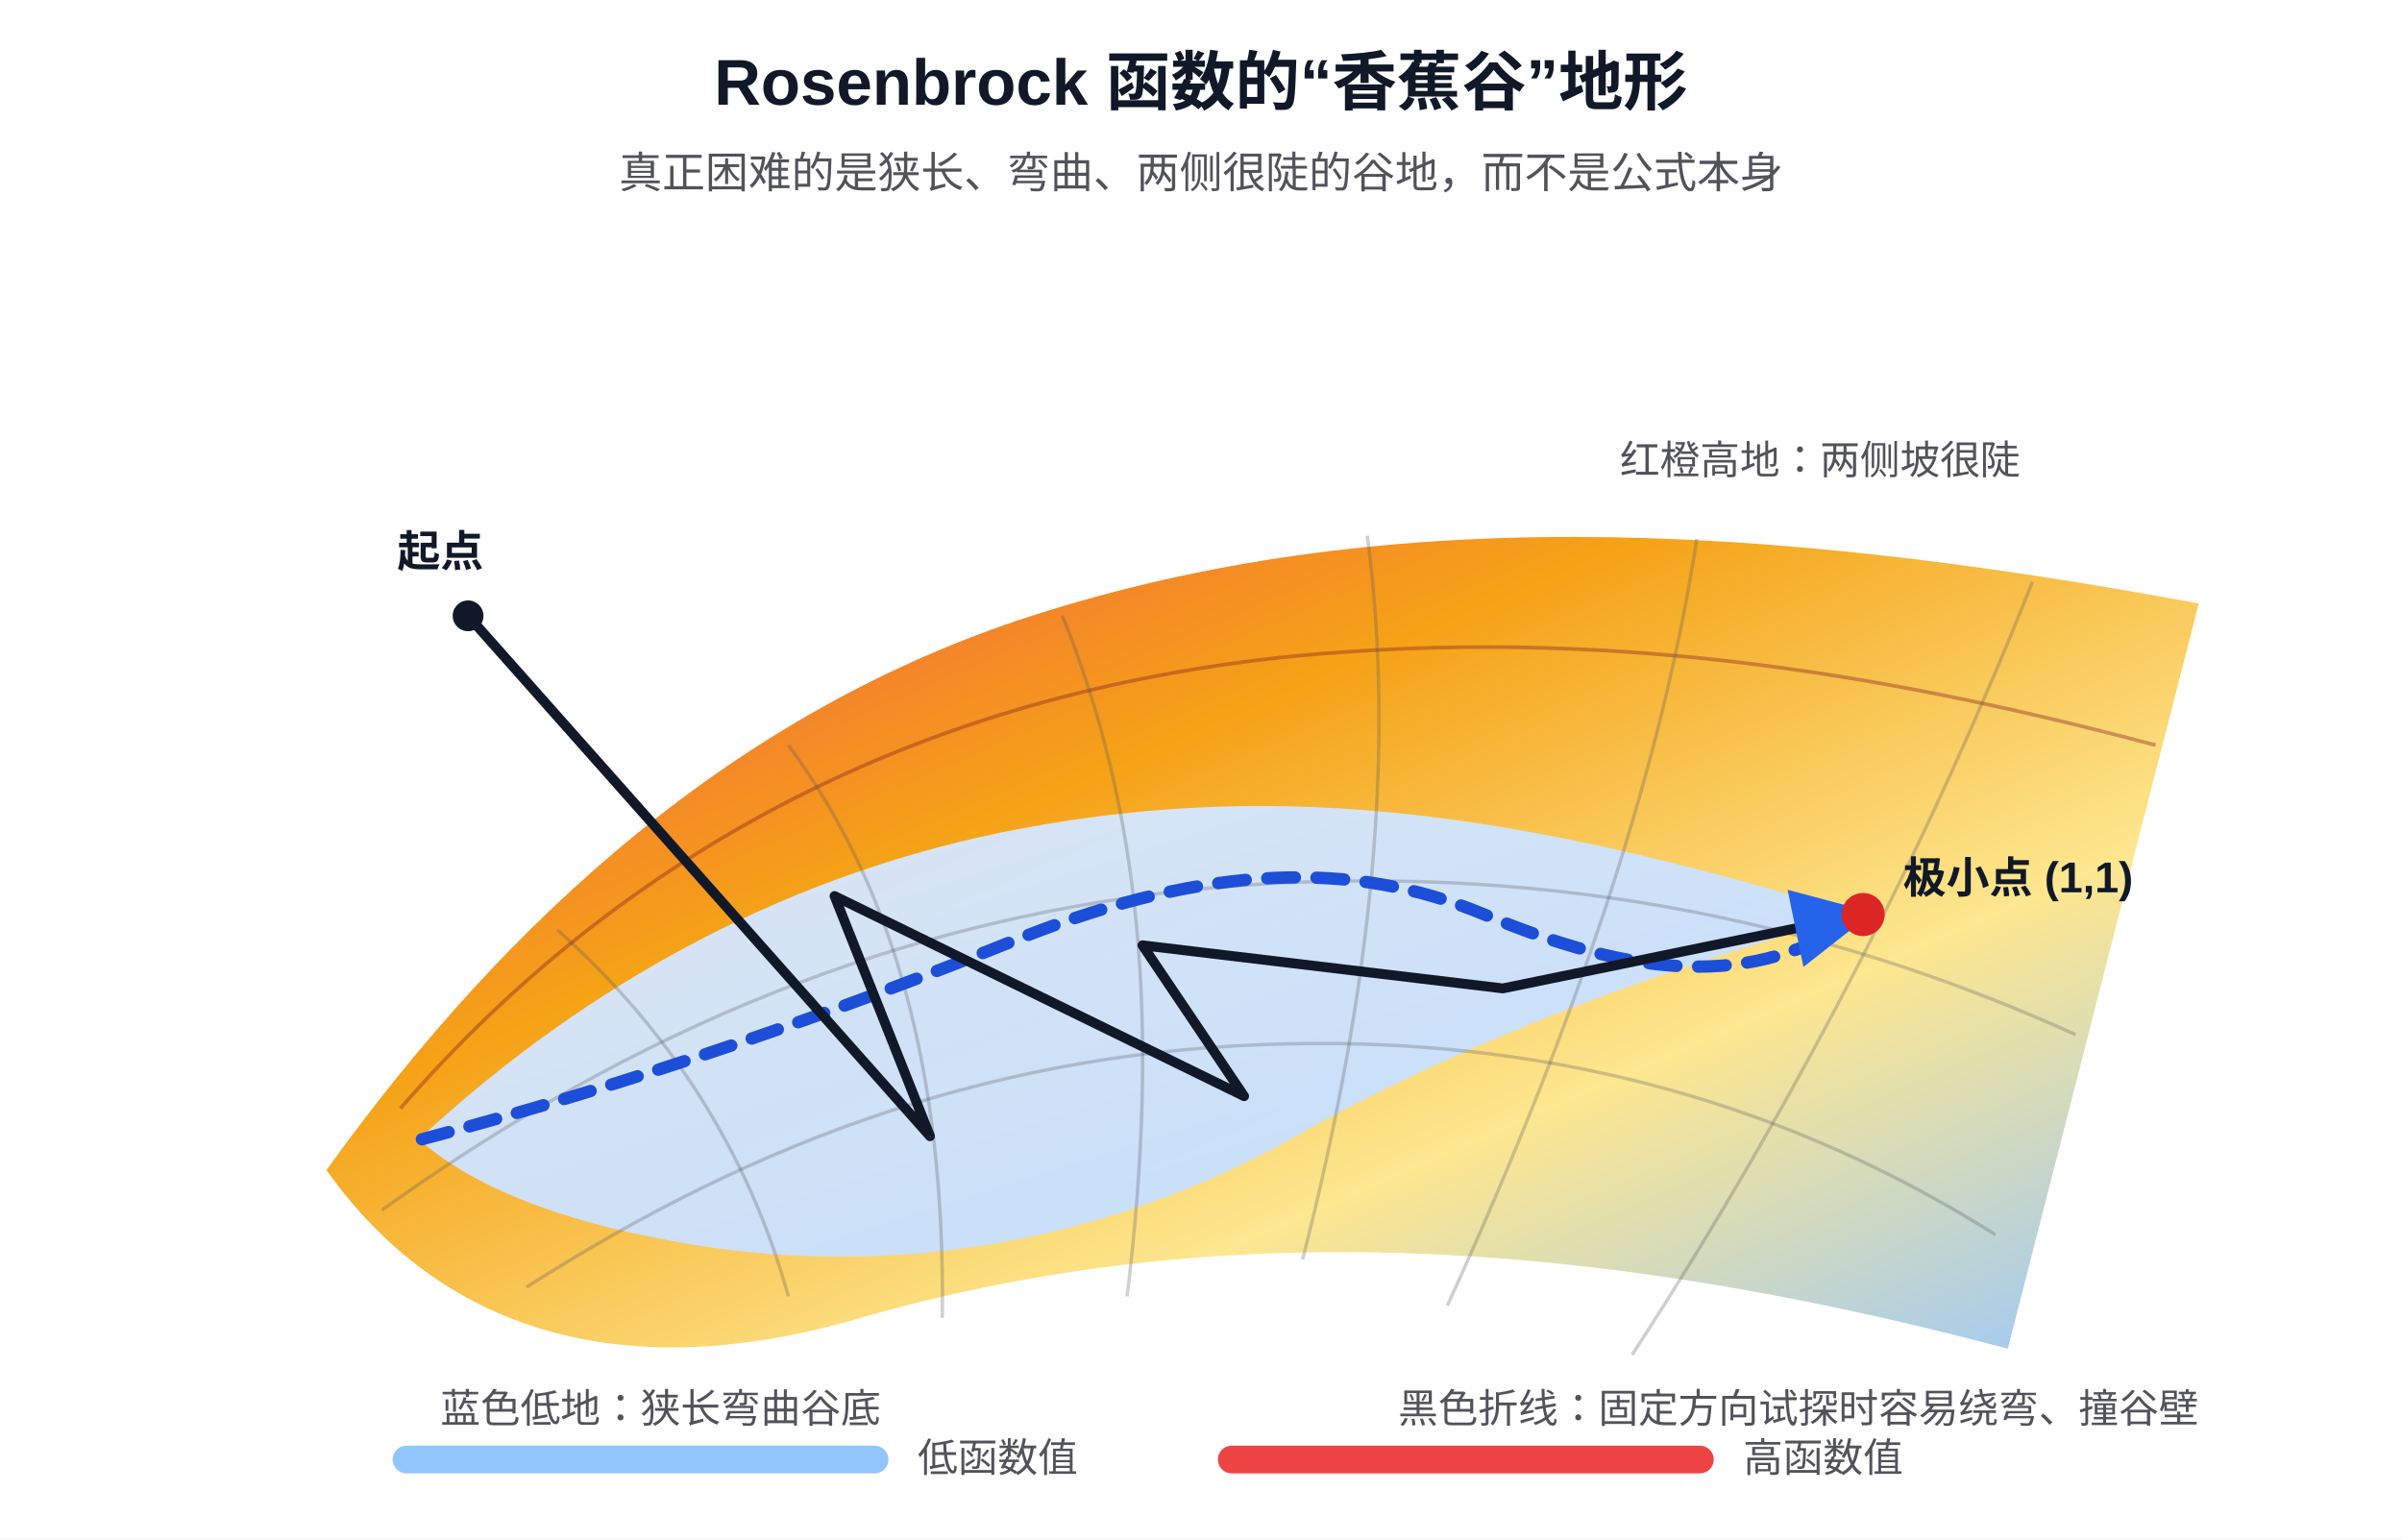
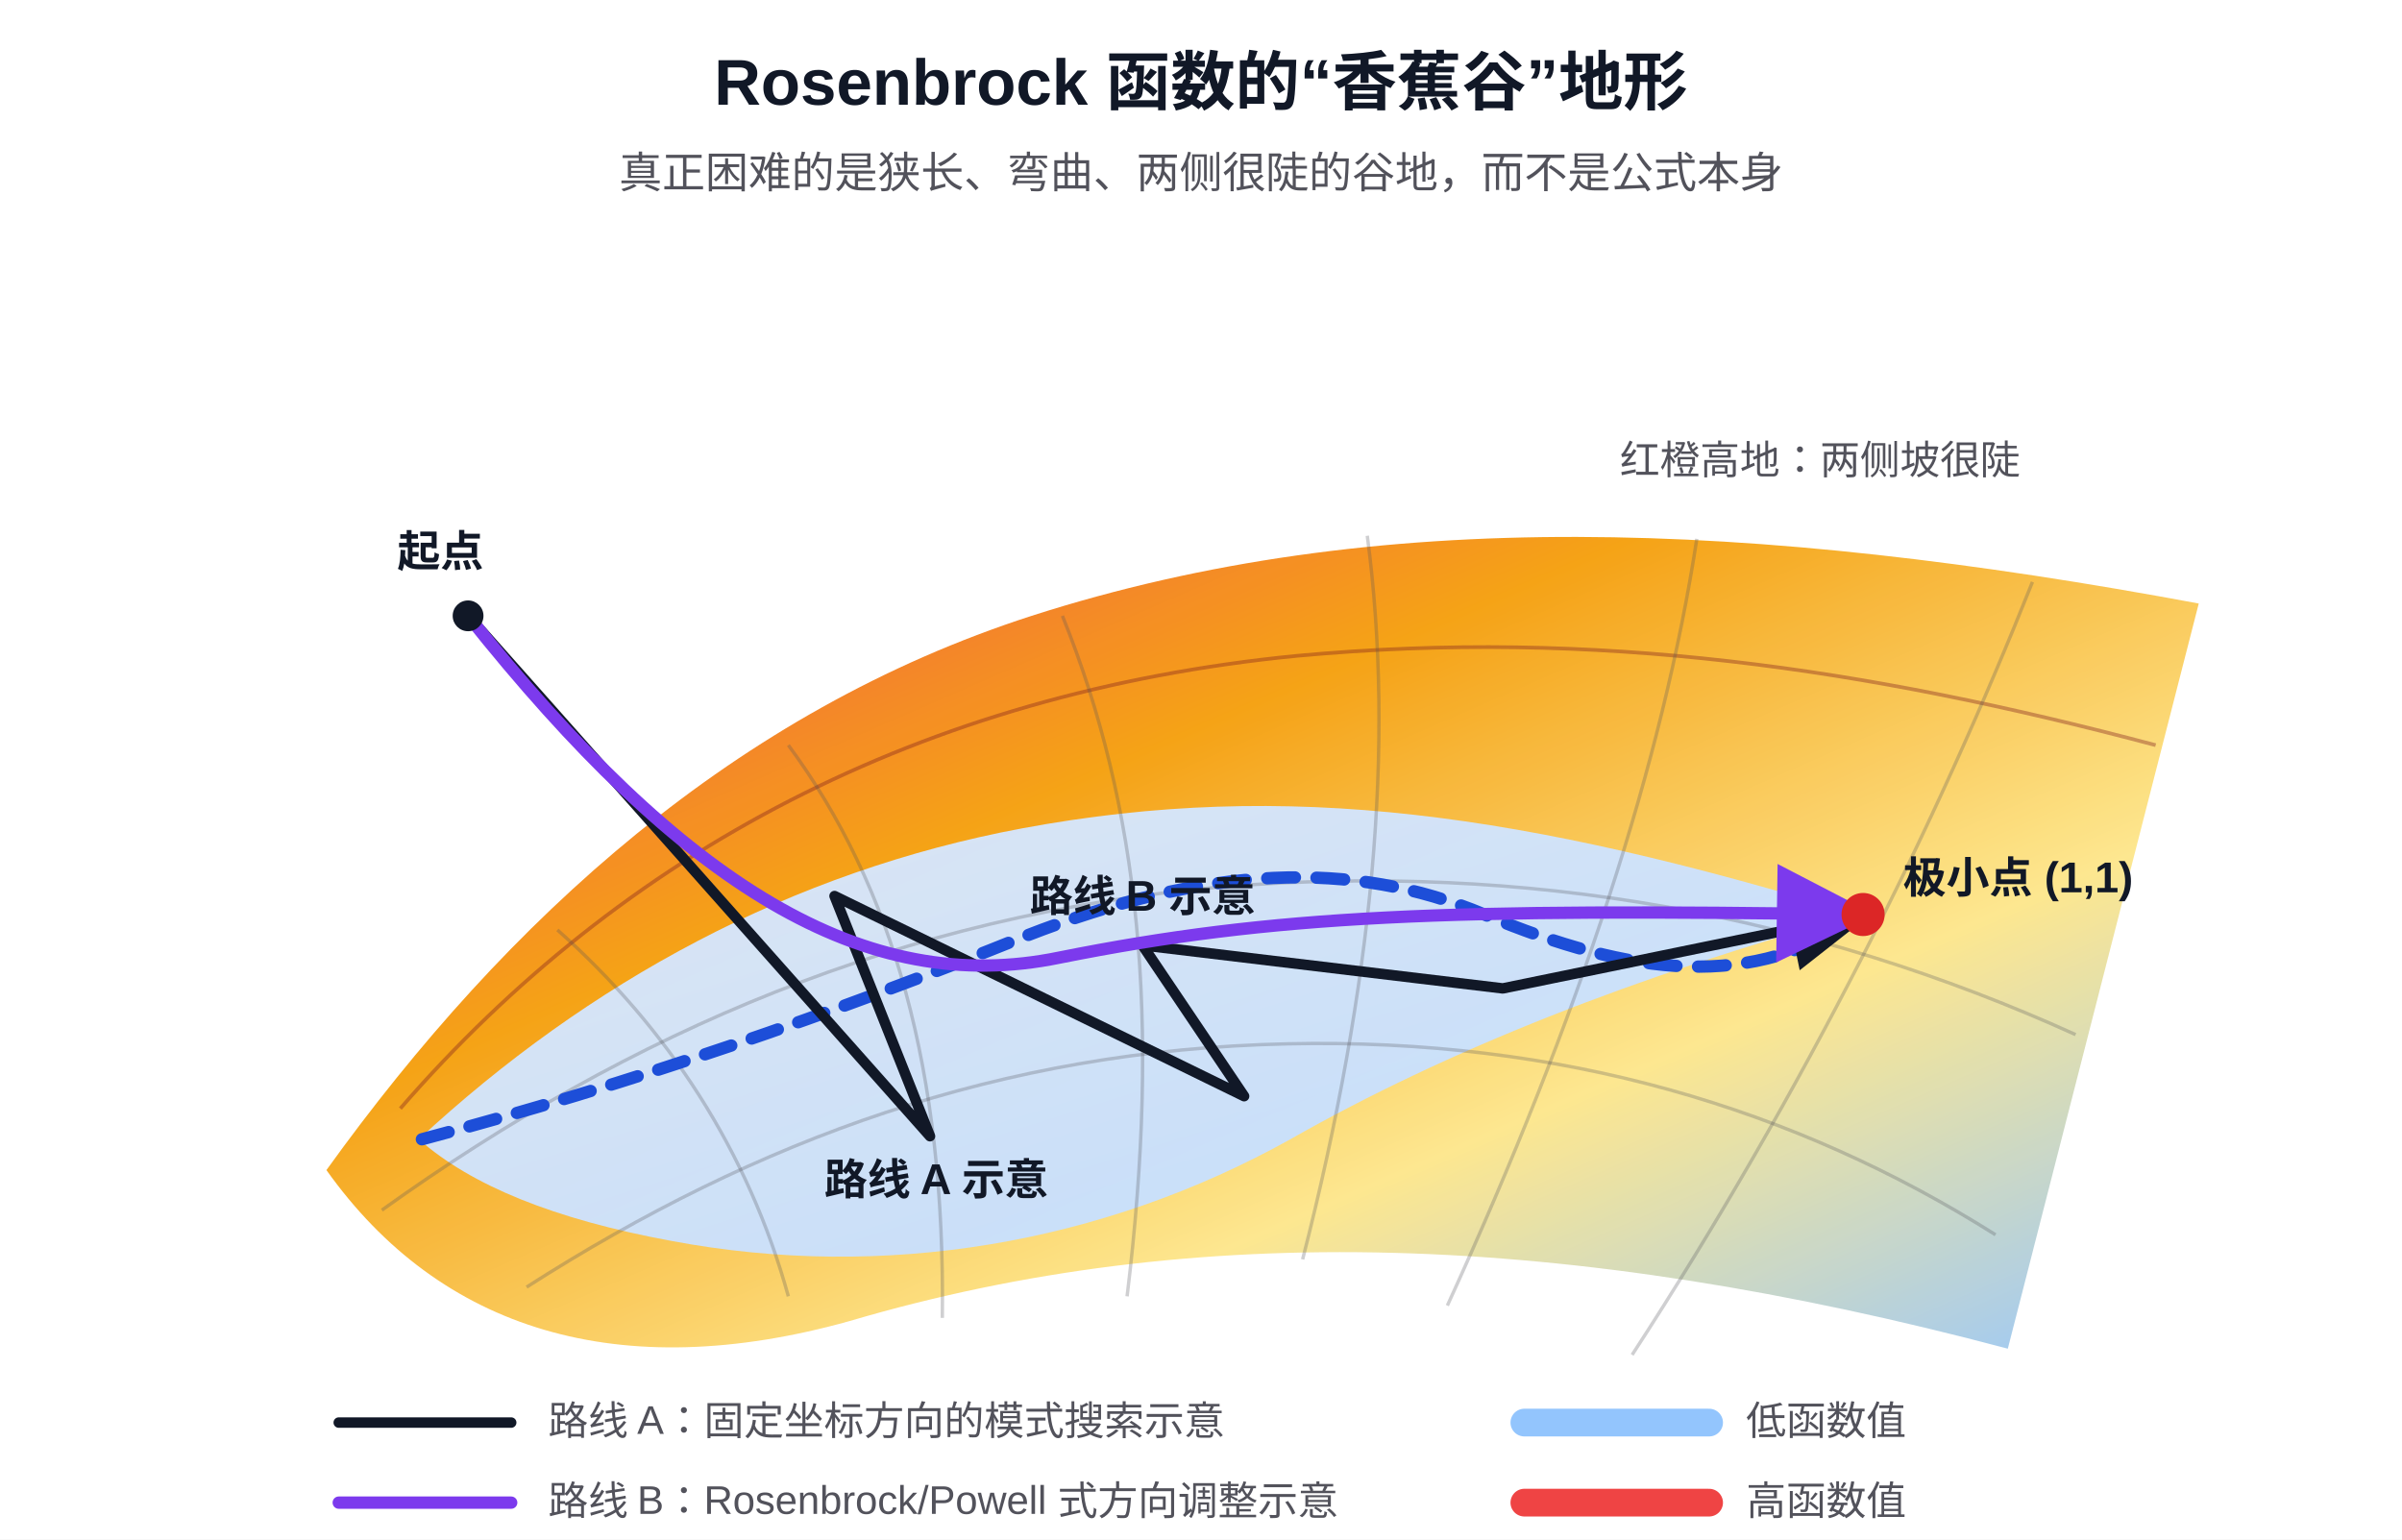
<svg xmlns="http://www.w3.org/2000/svg" width="780" height="500" viewBox="0 0 780 500" role="img" aria-labelledby="title desc">
  <rect width="780" height="500" fill="#ffffff" />
  <defs>
    <linearGradient id="terrain" x1="0" y1="0" x2="1" y2="1">
      <stop offset="0" stop-color="#ef4444" />
      <stop offset="0.35" stop-color="#f59e0b" />
      <stop offset="0.68" stop-color="#fde68a" />
      <stop offset="1" stop-color="#93c5fd" />
    </linearGradient>
    <linearGradient id="valley" x1="0" y1="0" x2="1" y2="1">
      <stop offset="0" stop-color="#dbeafe" />
      <stop offset="1" stop-color="#bfdbfe" />
    </linearGradient>
-     <marker id="arrow-blue" markerWidth="8" markerHeight="8" refX="7" refY="4" orient="auto" markerUnits="strokeWidth">
-       <path d="M0,0 L8,4 L0,8 Z" fill="#2563eb" />
+     <marker id="arrow-fixed" markerWidth="8" markerHeight="8" refX="7" refY="4" orient="auto" markerUnits="strokeWidth">
+       <path d="M0,0 L8,4 L0,8 Z" fill="#111827" />
+     </marker>
+     <marker id="arrow-adapt" markerWidth="8" markerHeight="8" refX="7" refY="4" orient="auto" markerUnits="strokeWidth">
+       <path d="M0,0 L8,4 L0,8 Z" fill="#7c3aed" />
    </marker>
    <style>
      .title { font-family: Arial, sans-serif; font-size: 21px; fill: #111827; font-weight: 600; }
      .subtitle { font-family: Arial, sans-serif; font-size: 14px; fill: #52525b; }
      .label { font-family: Arial, sans-serif; font-size: 14px; fill: #111827; font-weight: 600; }
      .note { font-family: Arial, sans-serif; font-size: 13px; fill: #52525b; }
      .grid { fill: none; stroke: rgba(82,82,91,0.28); stroke-width: 1.1; }
      .ridge { fill: none; stroke: rgba(127,29,29,0.38); stroke-width: 1.2; }
      .valley-line { fill: none; stroke: #1d4ed8; stroke-width: 4; stroke-linecap: round; stroke-dasharray: 9 7; }
-       .path { fill: none; stroke: #111827; stroke-width: 3.2; stroke-linecap: round; stroke-linejoin: round; marker-end: url(#arrow-blue); }
+       .path-fixed { fill: none; stroke: #111827; stroke-width: 3.4; stroke-linecap: round; stroke-linejoin: round; marker-end: url(#arrow-fixed); }
+       .path-adapt { fill: none; stroke: #7c3aed; stroke-width: 4; stroke-linecap: round; stroke-linejoin: round; marker-end: url(#arrow-adapt); }
    </style>
  </defs>
  <text x="390" y="34" text-anchor="middle" class="title">Rosenbrock 函数的“香蕉谷”地形</text>
  <text x="390" y="61" text-anchor="middle" class="subtitle">真正困难的是狭长、弯曲、两侧很陡的谷地，而不是公式本身</text>
  <g transform="translate(40,78)">
    <path d="M 66 302              C 125 220, 199 153, 295 122              C 407 86, 529 91, 674 118              L 612 360              C 469 322, 348 318, 236 351              C 161 372, 103 354, 66 302 Z" fill="url(#terrain)" opacity="0.95" />
    <path d="M 96 292              C 151 241, 217 205, 292 191              C 378 175, 455 186, 563 219              C 491 239, 430 263, 379 292              C 318 326, 247 338, 178 325              C 140 318, 113 307, 96 292 Z" fill="url(#valley)" opacity="0.96" />
    <path d="M 90 282 C 162 199, 259 147, 381 135 C 478 126, 566 139, 660 164" class="ridge" />
    <path d="M 84 315 C 165 257, 253 219, 357 210 C 456 202, 548 219, 634 258" class="grid" />
    <path d="M 131 340 C 206 292, 285 263, 378 261 C 467 259, 543 282, 608 323" class="grid" />
    <path d="M 141 224 C 177 256, 203 296, 216 343" class="grid" />
    <path d="M 216 164 C 250 210, 267 270, 266 350" class="grid" />
    <path d="M 305 122 C 330 184, 337 253, 326 343" class="grid" />
    <path d="M 404 96 C 413 164, 406 241, 383 331" class="grid" />
    <path d="M 511 97 C 500 169, 473 252, 430 346" class="grid" />
    <path d="M 620 111 C 589 189, 546 276, 490 362" class="grid" />
    <path d="M 97 292              C 165 274, 231 251, 293 226              C 352 203, 399 201, 442 219              C 490 239, 529 244, 565 219" class="valley-line" />
-     <path d="M 112 122              L 262 291              L 231 213              L 364 278              L 331 229              L 448 243              L 565 219" class="path" />
+     <path d="M 112 122              L 262 291              L 231 213              L 364 278              L 331 229              L 448 243              L 565 219" class="path-fixed" />
+     <path d="M 112 122              C 182 210, 241 246, 304 233              C 374 219, 430 217, 565 219" class="path-adapt" />
+     <text x="264" y="310" text-anchor="middle" class="label">路线 A 示意</text>
+     <text x="331" y="218" text-anchor="middle" class="label" fill="#7c3aed">路线 B 示意</text>
    <circle cx="112" cy="122" r="5" fill="#111827" />
    <text x="103" y="106" text-anchor="middle" class="label">起点</text>
    <circle cx="565" cy="219" r="7" fill="#dc2626" />
    <text x="578" y="212" class="label">极小点 (1,1)</text>
-     <text x="103" y="384" class="note">蓝色低地：狭长弯曲谷底</text>
    <text x="486" y="76" class="note">红橙高地：两侧坡很陡</text>
-     <text x="414" y="384" class="note">黑色折线：固定方向试探时容易绕弯、撞谷壁</text>
-     <line x1="92" y1="396" x2="244" y2="396" stroke="#93c5fd" stroke-width="9" stroke-linecap="round" />
-     <text x="258" y="400" class="note">低函数值</text>
-     <line x1="360" y1="396" x2="512" y2="396" stroke="#ef4444" stroke-width="9" stroke-linecap="round" />
-     <text x="526" y="400" class="note">高函数值</text>
+     <line x1="70" y1="384" x2="126" y2="384" stroke="#111827" stroke-width="3.4" stroke-linecap="round" />
+     <text x="138" y="388" class="note">路线 A：固定坐标方向的模式搜索示意</text>
+     <line x1="70" y1="410" x2="126" y2="410" stroke="#7c3aed" stroke-width="4" stroke-linecap="round" />
+     <text x="138" y="414" class="note">路线 B：Rosenbrock/Powell 式方向调整示意</text>
+     <line x1="455" y1="384" x2="515" y2="384" stroke="#93c5fd" stroke-width="9" stroke-linecap="round" />
+     <text x="527" y="388" class="note">低函数值</text>
+     <line x1="455" y1="410" x2="515" y2="410" stroke="#ef4444" stroke-width="9" stroke-linecap="round" />
+     <text x="527" y="414" class="note">高函数值</text>
  </g>
</svg>
